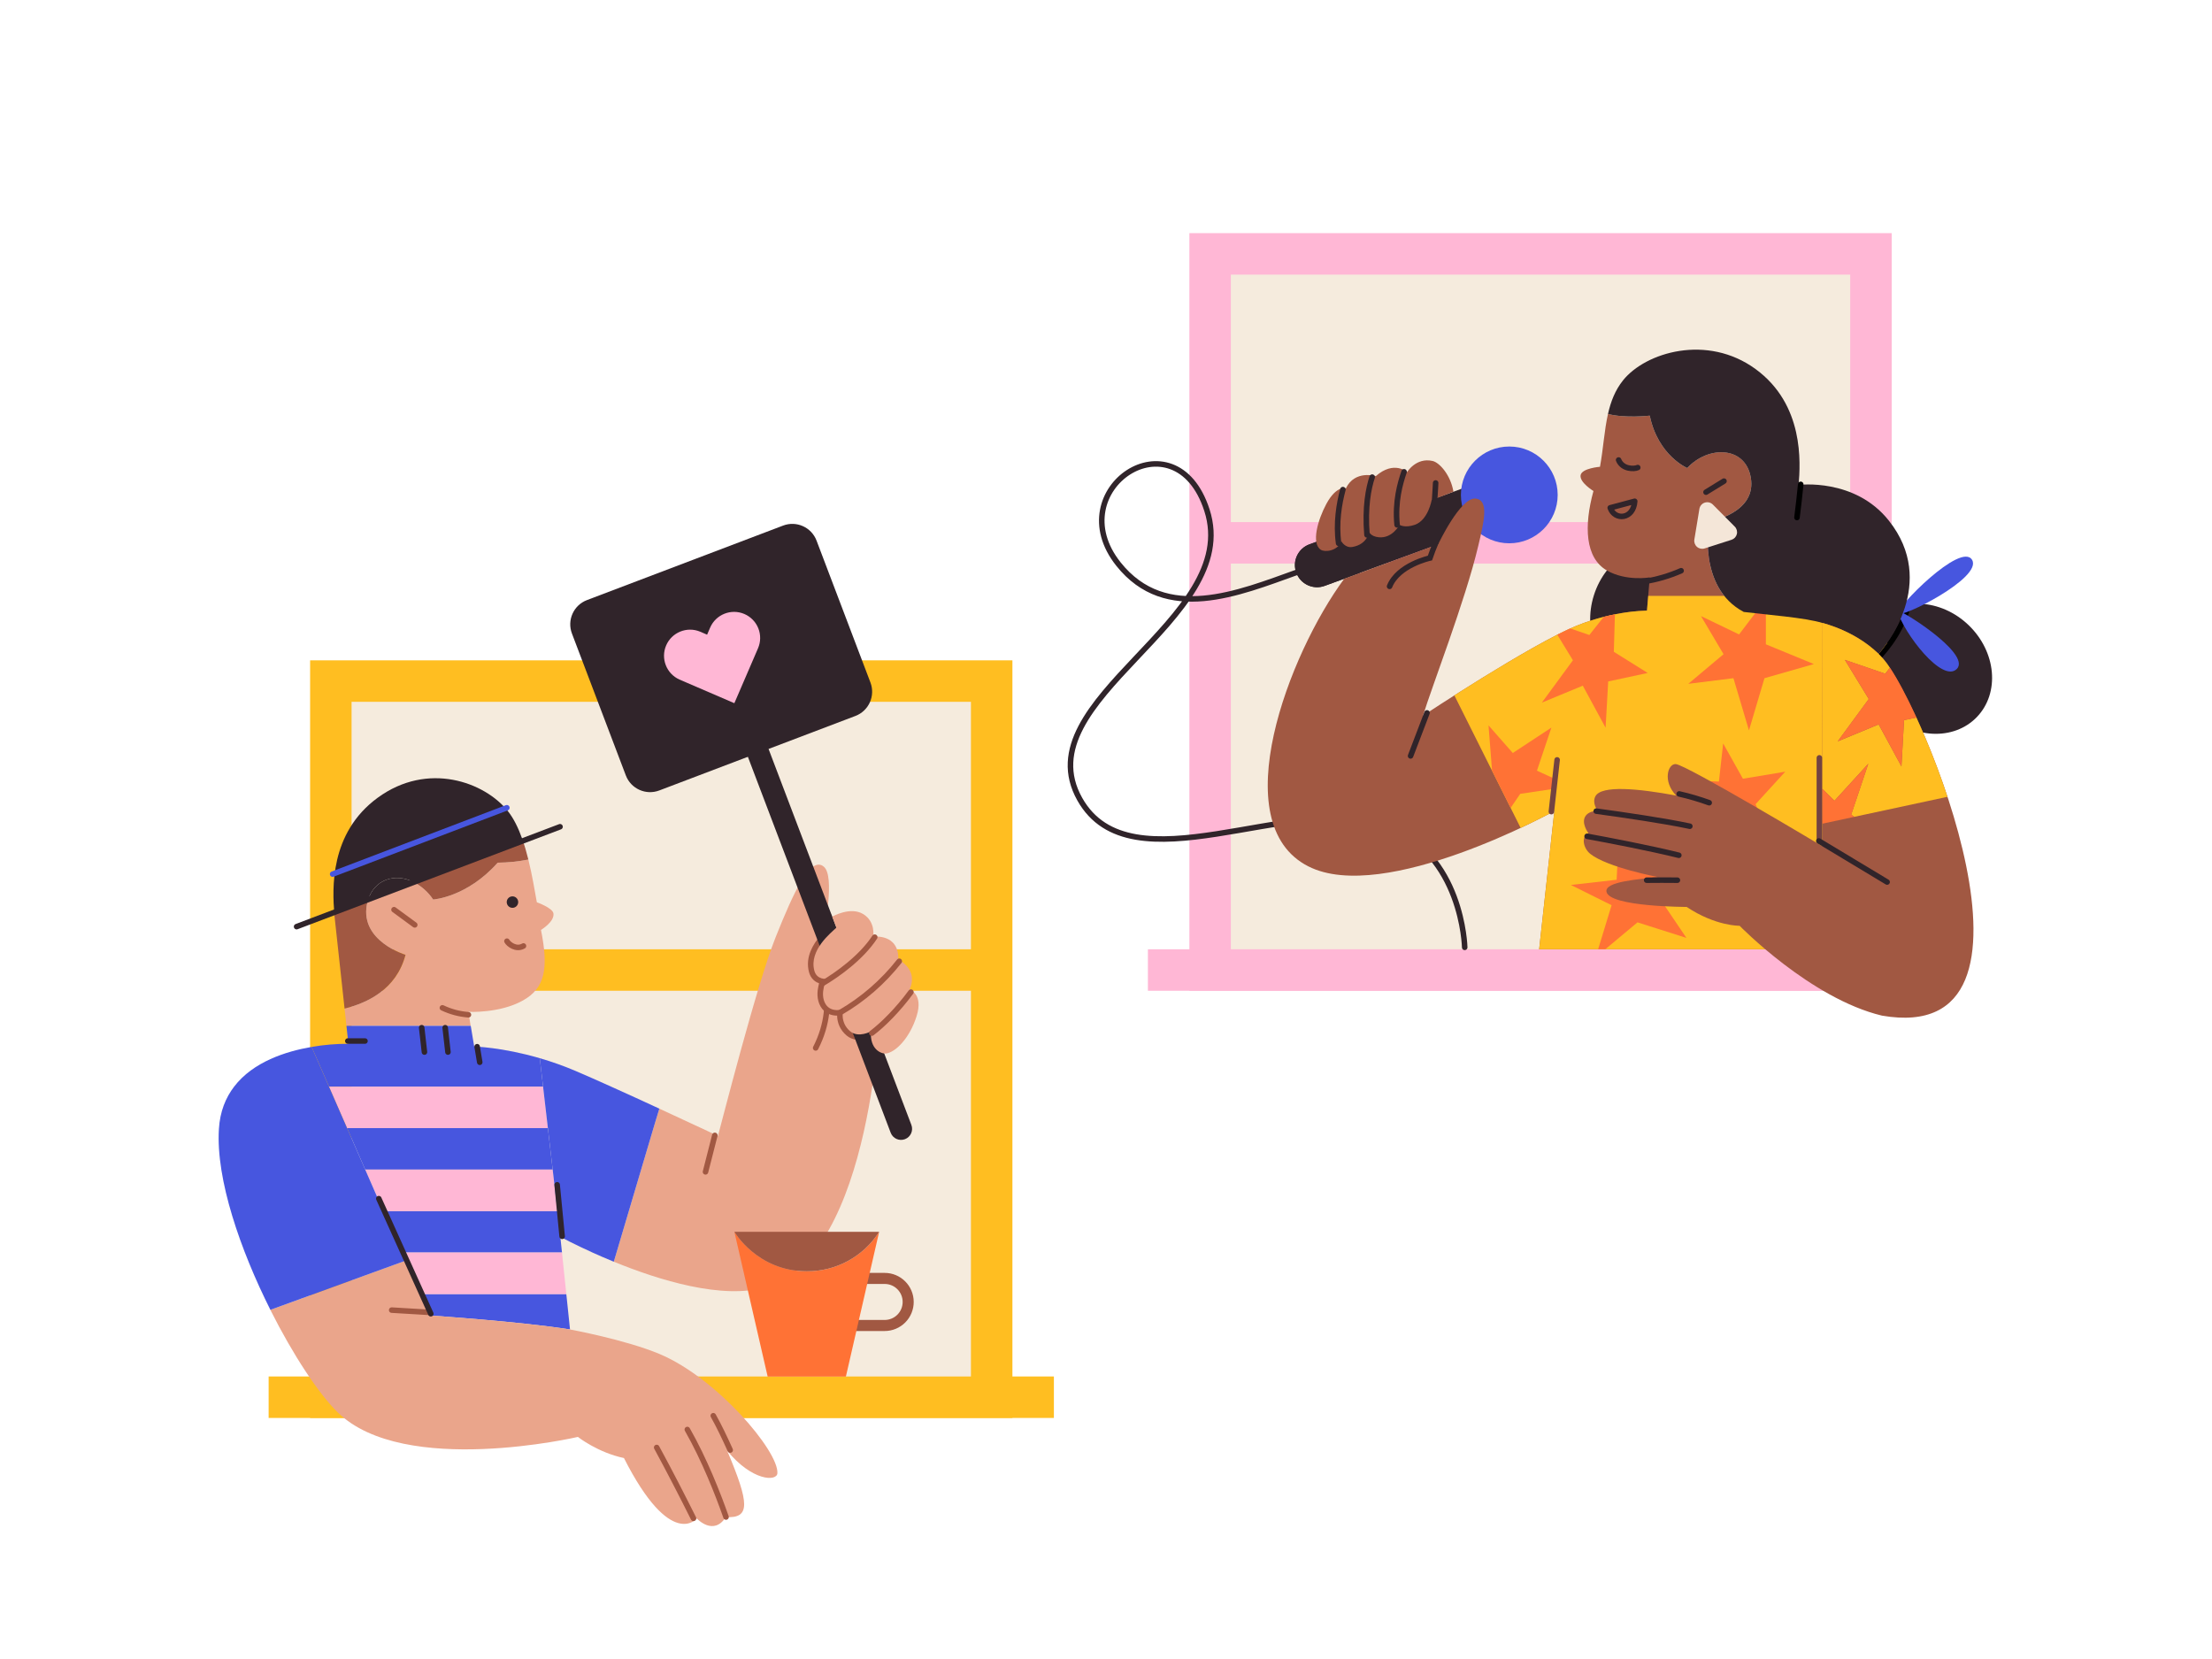
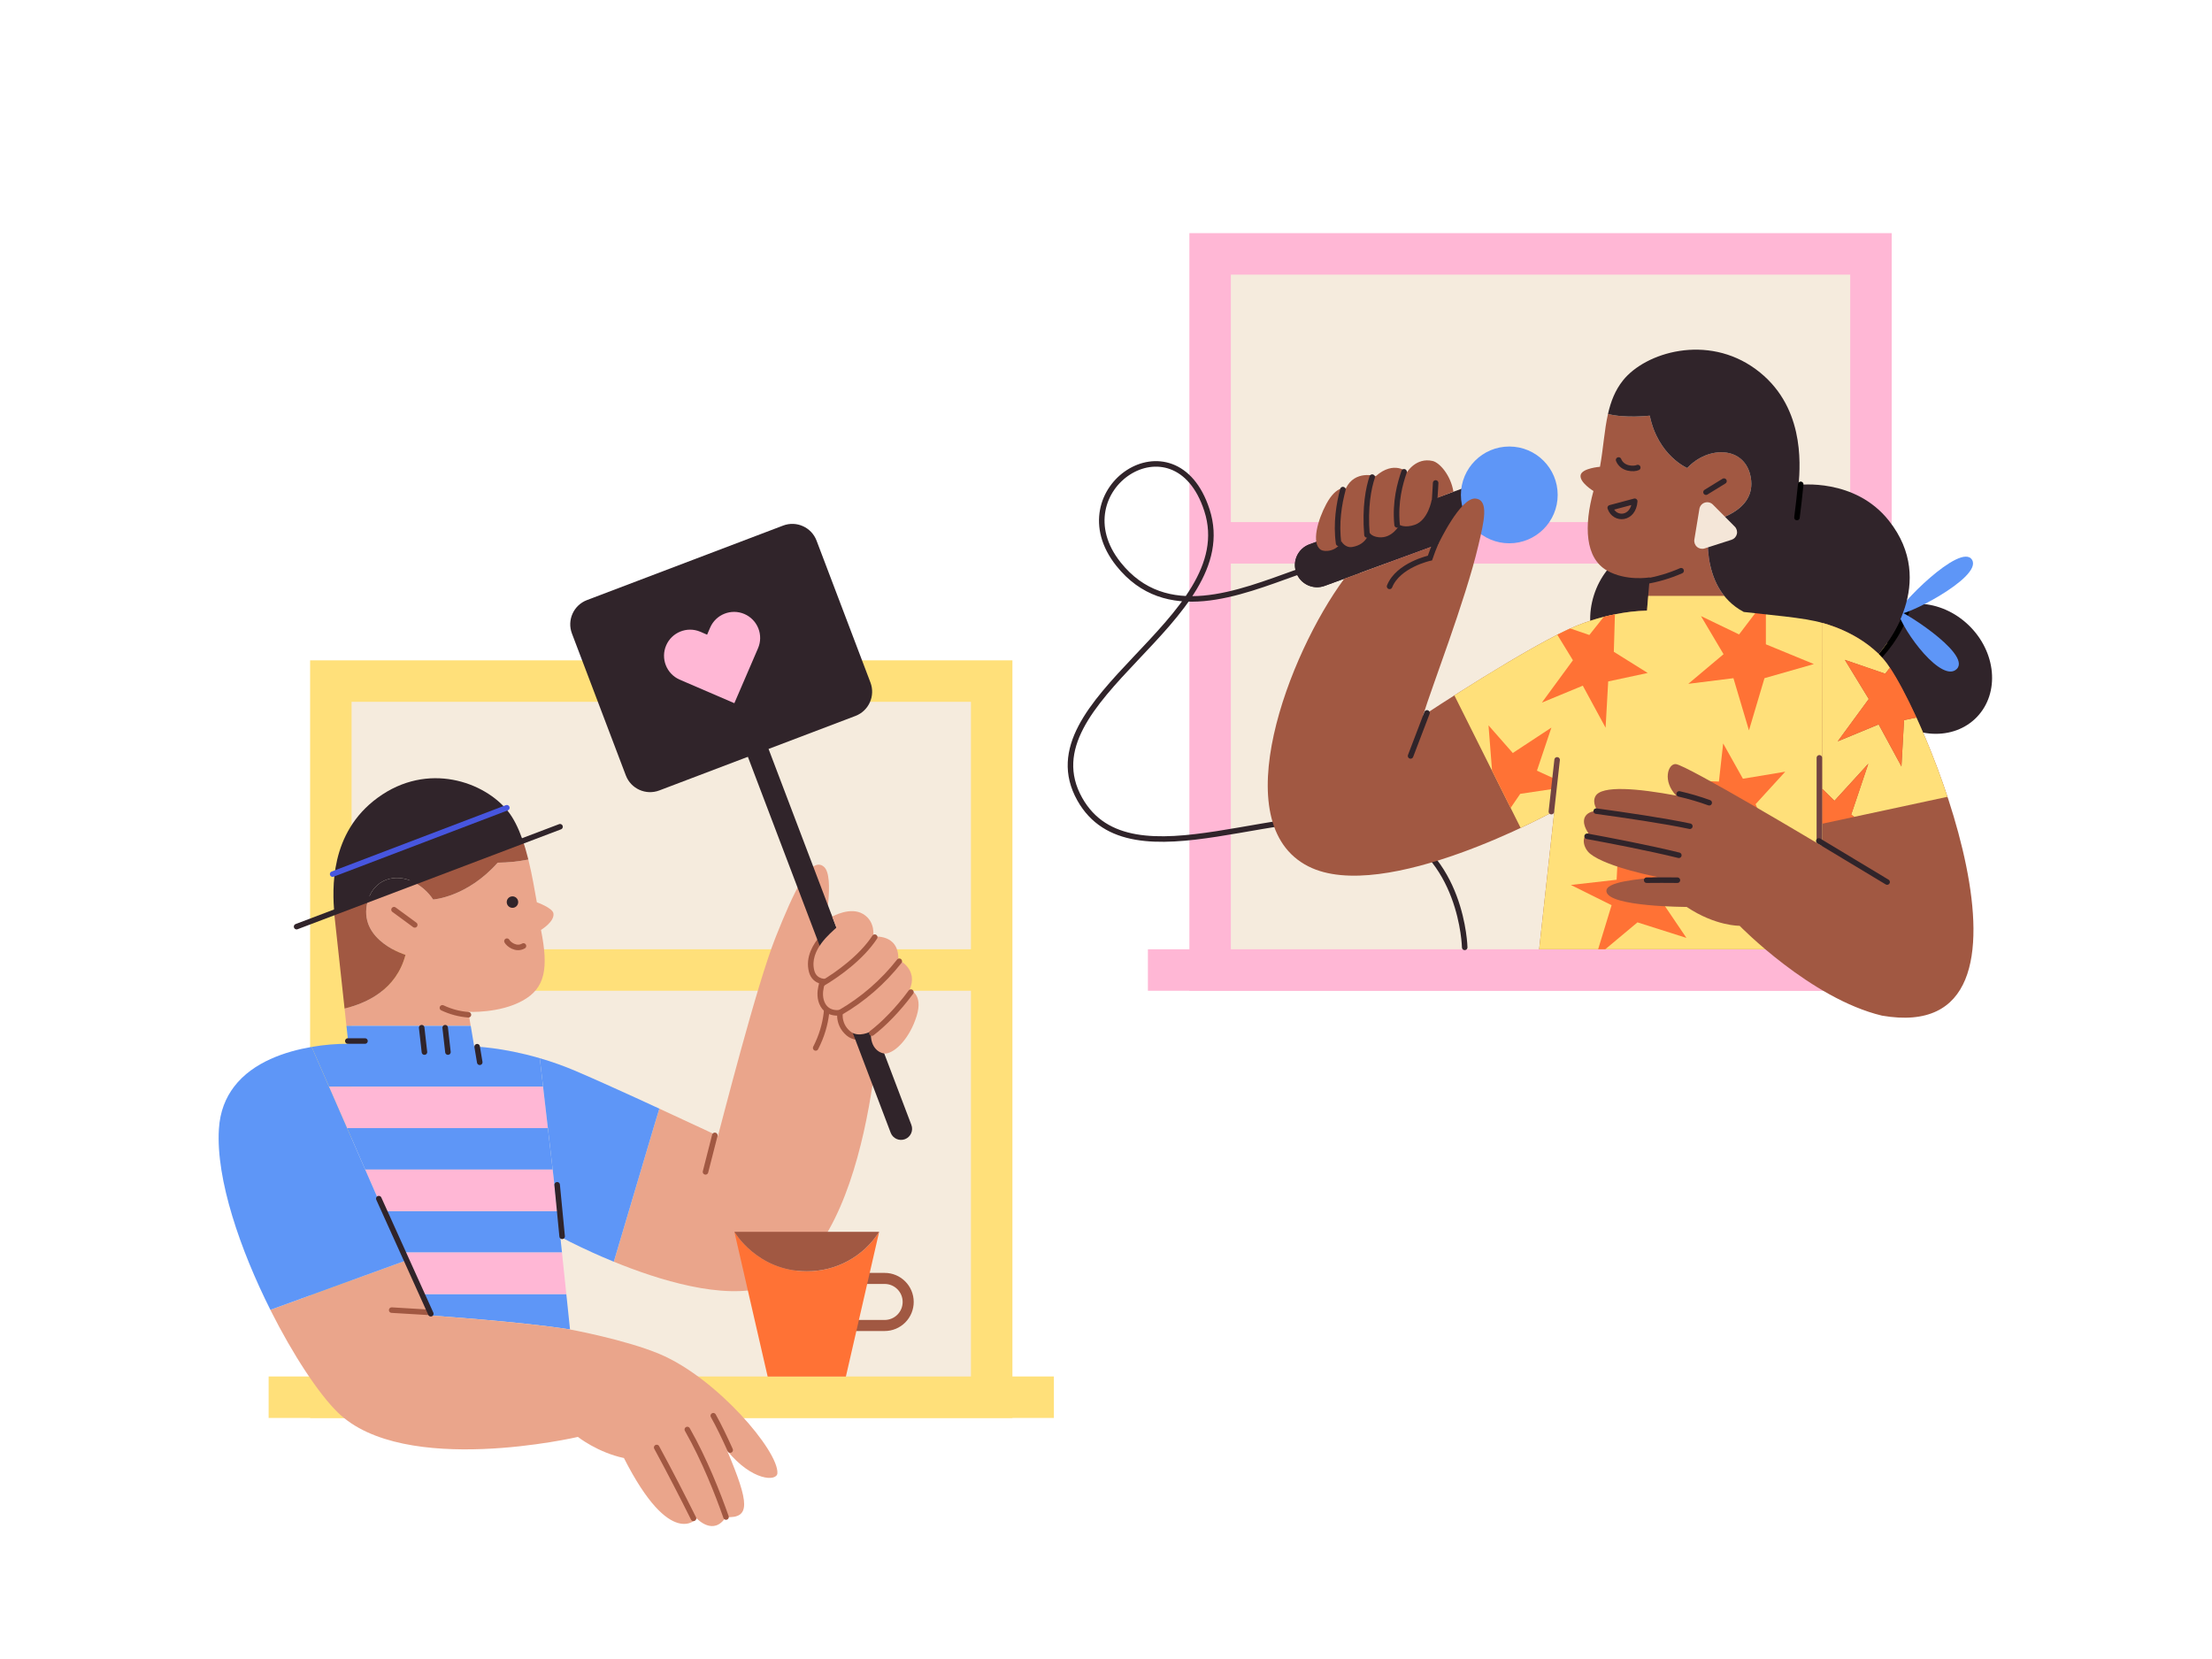
<svg xmlns="http://www.w3.org/2000/svg" viewBox="0 0 1600 1200">
  <defs>
-     <style>.cls-1{fill:#30242a;}.cls-2{fill:#ffbe21;}.cls-3{fill:#f5ebdd;}.cls-4{fill:#eaa58b;}.cls-5{fill:#a15842;}.cls-6{fill:#4756df;}.cls-7{fill:#ffb7d5;}.cls-10,.cls-11,.cls-13,.cls-14,.cls-16,.cls-17,.cls-18,.cls-8,.cls-9{fill:none;}.cls-14,.cls-8{stroke:#30242a;}.cls-10,.cls-13,.cls-14,.cls-16,.cls-17,.cls-18,.cls-8,.cls-9{stroke-linecap:round;}.cls-16,.cls-17,.cls-8{stroke-linejoin:round;}.cls-10,.cls-14,.cls-16,.cls-17,.cls-18,.cls-8,.cls-9{stroke-width:4px;}.cls-11,.cls-13,.cls-9{stroke:#a15842;}.cls-10,.cls-11,.cls-13,.cls-14,.cls-18,.cls-9{stroke-miterlimit:10;}.cls-10{stroke:#4756df;}.cls-11,.cls-13{stroke-width:8px;}.cls-12{fill:#ff7235;}.cls-15{clip-path:url(#clip-path);}.cls-16,.cls-18{stroke:#000;}.cls-17{stroke:#724342;}.cls-19{fill:#f4e6d8;}</style>
+     <style>.cls-1{fill:#30242a;}.cls-2{fill:#ffe07a;}.cls-3{fill:#f5ebdd;}.cls-4{fill:#eaa58b;}.cls-5{fill:#a15842;}.cls-6{fill:#5e96f7;}.cls-7{fill:#ffb7d5;}.cls-10,.cls-11,.cls-13,.cls-14,.cls-16,.cls-17,.cls-18,.cls-8,.cls-9{fill:none;}.cls-14,.cls-8{stroke:#30242a;}.cls-10,.cls-13,.cls-14,.cls-16,.cls-17,.cls-18,.cls-8,.cls-9{stroke-linecap:round;}.cls-16,.cls-17,.cls-8{stroke-linejoin:round;}.cls-10,.cls-14,.cls-16,.cls-17,.cls-18,.cls-8,.cls-9{stroke-width:4px;}.cls-11,.cls-13,.cls-9{stroke:#a15842;}.cls-10,.cls-11,.cls-13,.cls-14,.cls-18,.cls-9{stroke-miterlimit:10;}.cls-10{stroke:#4756df;}.cls-11,.cls-13{stroke-width:8px;}.cls-12{fill:#ff7235;}.cls-15{clip-path:url(#clip-path);}.cls-16,.cls-18{stroke:#000;}.cls-17{stroke:#724342;}.cls-19{fill:#f4e6d8;}</style>
    <clipPath id="clip-path">
      <ellipse class="cls-1" cx="1393.58" cy="483.69" rx="43.77" ry="50.39" transform="translate(79.7 1154.32) rotate(-46.18)" />
    </clipPath>
  </defs>
  <g id="Layer_10" data-name="Layer 10">
    <rect class="cls-2" x="224.31" y="477.64" width="508" height="548" />
    <rect class="cls-2" x="194.31" y="995.64" width="568" height="30" />
    <rect class="cls-3" x="254.31" y="507.64" width="448" height="488" />
    <rect class="cls-2" x="232.31" y="686.64" width="492" height="30" />
    <path class="cls-4" d="M338.77,731.89s22.65,1.25,39.54-8.25c16-9,18.58-23.1,13-51,0,0,10-6,9-12-.65-3.95-12-8-12-8-1.42-7.62-3.22-19.14-6.14-30.92A121.77,121.77,0,0,1,360,624c-22.32,25.11-46.69,26.64-46.69,26.64a38.18,38.18,0,0,0-13.93-12.54l-33.29,13.27a31.9,31.9,0,0,0-.78,3.27c-4.63,26.25,28,36,28,36-6.58,25.14-28,35-44.08,38.87L250.59,742h89.86Z" />
    <path class="cls-4" d="M554,931c78-23,83-207,83-207l-40.69-52.36S604,634,596,627c-9.66-8.45-21.83,18-35,51-13.84,34.67-39.69,136.64-41.69,143.64,0,0-19.4-9.12-42.39-19.72l-3.26,10.72L444,912.63C476.52,925.94,522.61,940.26,554,931Z" />
    <path class="cls-5" d="M293.31,690.64s-32.63-9.75-28-36a31.9,31.9,0,0,1,.78-3.27L241.84,661c0,.69.11,1.34.16,2l7.23,66.51C265.34,725.64,286.73,715.78,293.31,690.64Z" />
    <path class="cls-5" d="M313.31,650.64S337.68,649.11,360,624a121.77,121.77,0,0,0,22.17-2.28c-1.24-5-2.69-10.05-4.41-14.88L299.38,638.1A38.18,38.18,0,0,1,313.31,650.64Z" />
    <path class="cls-1" d="M266.09,651.37l33.29-13.27C285.63,631.12,270.54,636.21,266.09,651.37Z" />
    <path class="cls-1" d="M299.38,638.1l78.38-31.26c-2.73-7.69-6.13-14.8-10.45-20.2-16.74-20.93-57.84-36.12-94.12-9.61-34.93,25.53-32.8,66.1-31.35,84l24.25-9.67C270.54,636.21,285.63,631.12,299.38,638.1Z" />
    <path class="cls-6" d="M392.82,786l-2.38-20.58C362.9,757.39,343,757,343,757l-2.5-15H250.59L252,755a151.54,151.54,0,0,0-26.58,2.27L238,786Z" />
    <polygon class="cls-6" points="264.17 846 399.77 846 396.3 816 251.07 816 264.17 846" />
    <path class="cls-6" d="M277.28,876l13.1,30H406.5l-1.19-11.36.1.05L403.24,876Z" />
    <path class="cls-6" d="M312.31,951.64s65.17,4.34,100,10L409.63,936H305.24Z" />
    <polygon class="cls-7" points="396.3 816 392.82 786 237.97 786 251.07 816 396.3 816" />
    <polygon class="cls-7" points="264.17 846 277.28 876 403.24 876 399.77 846 264.17 846" />
    <polygon class="cls-7" points="293.31 909.64 305.24 936 409.63 936 406.5 906 291.61 906 293.31 909.64" />
    <path class="cls-6" d="M476.85,801.88C465.49,796.64,453.26,791,442.07,786c-9.81-4.42-18.83-8.42-25.76-11.36a230.51,230.51,0,0,0-25.87-9.22L392.82,786l3.48,30,3.47,30,3.47,30,2.17,18.69c1,.52,9.81,5.27,23.16,11.31,4.44,2,9.38,4.16,14.69,6.34l.72.29,29.68-100,3.26-10.72Z" />
    <path class="cls-4" d="M305.24,936l-11.93-26.36-1.7-3.64h-1.23l2.62,6-97.45,35.44c16.42,32.7,35,60.76,48.76,74.2,48,47,173.7,17.72,173.7,17.72s14.3,11.28,33.3,15.28c34,67,52.7,43.72,52.7,43.72s12,13,21-1c18,1,17-10,1-48,18,22,35.92,22.35,36.3,16.28,1-16-44-69-85.3-86.28-24.84-10.39-64.7-17.72-64.7-17.72v0c-34.83-5.61-100-10-100-10Z" />
    <path class="cls-6" d="M225.42,757.27C206.87,760.45,183.08,768,169.34,786c-6.11,8-10.24,18-11,30.64-2.27,36.41,15.57,87.64,37.24,130.8L293,912Z" />
    <line class="cls-8" x1="322.01" y1="743.36" x2="324.01" y2="761" />
    <line class="cls-8" x1="305.01" y1="743.36" x2="307.01" y2="761" />
    <path class="cls-9" d="M338.83,734A52.93,52.93,0,0,1,320,729" />
    <path class="cls-9" d="M528.17,1048.86c-3.85-8.54-8.26-17.8-12.23-24.82" />
    <path class="cls-9" d="M497.16,1034c12.49,21.94,22.14,46.64,28,63.31" />
    <path class="cls-9" d="M475,1047c9,16.51,19.23,36.43,26.61,51.27" />
    <line class="cls-8" x1="406.61" y1="894.27" x2="403" y2="857" />
    <line class="cls-9" x1="517.05" y1="821.24" x2="510.31" y2="847.64" />
    <line class="cls-8" x1="251.59" y1="753" x2="264" y2="753" />
    <line class="cls-8" x1="345.13" y1="757.1" x2="347.01" y2="768.36" />
    <line class="cls-10" x1="366.61" y1="584.27" x2="240.61" y2="632.27" />
    <line class="cls-9" x1="310.61" y1="949.27" x2="283.31" y2="947.64" />
    <line class="cls-8" x1="311.61" y1="950.27" x2="274" y2="867" />
    <path class="cls-9" d="M599.74,662.9c-2.3,9.07-5.52,21-8.74,30.1,0,0,17,30-1,65" />
    <path class="cls-11" d="M612.41,924.72H655.8a1.12,1.12,0,0,1,1.12,1.12v31.8a1.12,1.12,0,0,1-1.12,1.12H612.41a17,17,0,0,1-17-17v0A17,17,0,0,1,612.41,924.72Z" transform="translate(1252.32 1883.48) rotate(-180)" />
    <path class="cls-12" d="M583.56,919.54c-35.81,0-52.37-28.54-52.37-28.54l24.08,104.73h56.58L635.92,891A61.47,61.47,0,0,1,583.56,919.54Z" />
    <path class="cls-5" d="M583.56,919.54A61.47,61.47,0,0,0,635.92,891H531.19S547.75,919.54,583.56,919.54Z" />
    <line class="cls-9" x1="300" y1="669" x2="285" y2="658" />
    <circle class="cls-1" cx="370.68" cy="652.51" r="4.15" />
    <line class="cls-8" x1="214.54" y1="670.26" x2="405.09" y2="598.01" />
    <path class="cls-9" d="M366.69,680.77c1,2,6.57,6.6,11.95,3.47" />
    <path class="cls-13" d="M633.78,759.06c-2.42-2.44-4.28-6.56-3.78-13.06,0,0-9,5-15,0-7.88-6.57-5-16-5-16s-9,3-13-4c-4.34-7.59,1-18,1-18s-7.19,1-9-6c-2.3-8.86,2.51-16.92,7.57-22.75" />
    <rect class="cls-1" x="427.01" y="402.33" width="189.27" height="147.3" rx="18.76" transform="translate(1178.33 735.68) rotate(159.2)" />
    <rect class="cls-1" x="592.02" y="526.72" width="16" height="307.3" rx="8" transform="translate(1402.54 1103.32) rotate(159.2)" />
    <path class="cls-7" d="M538.43,444.12A18.88,18.88,0,0,0,513.65,454l-2.18,5.08-5.08-2.19a18.86,18.86,0,0,0-14.92,34.64l5.08,2.19,34.63,14.92L546.11,474l2.18-5.07A18.85,18.85,0,0,0,538.43,444.12Z" />
    <path class="cls-4" d="M624.29,661.12c9.31,5.59,7.31,16.42,7.31,16.42s18.73-2.57,18.18,16.58c0,0,14.93,6.86,8.08,21.79,0,0,10.27,2.68,5.14,19.09-5,16-15.23,26.09-22,27-3.58.48-12-3-11-16,0,0-9,5-15,0-7.88-6.57-5-16-5-16s-9,3-13-4c-4.34-7.59,1-18,1-18s-7.19,1-9-6c-3.84-14.77,12.09-27.31,16-31l-3-8S615,655.54,624.29,661.12Z" />
    <path class="cls-9" d="M594.51,711.61c11.35-6.68,28.55-19,38.21-33.74" />
    <path class="cls-9" d="M607.69,732.43a150.24,150.24,0,0,0,42.78-37.13" />
    <path class="cls-9" d="M630.61,747.27c8-6,19-17,28.28-29.65" />
    <rect class="cls-7" x="860.31" y="168.64" width="508" height="548" />
    <rect class="cls-7" x="830.31" y="686.64" width="568" height="30" />
    <rect class="cls-3" x="890.31" y="198.64" width="448" height="488" />
    <rect class="cls-7" x="868.31" y="377.64" width="492" height="30" />
    <path class="cls-1" d="M989.76,316.87h32a0,0,0,0,1,0,0v129a16,16,0,0,1-16,16h0a16,16,0,0,1-16-16v-129a0,0,0,0,1,0,0Z" transform="translate(1026.49 -688.93) rotate(69.94)" />
    <path class="cls-1" d="M941.95,385.23h32a0,0,0,0,1,0,0v27.2a16,16,0,0,1-16,16h0a16,16,0,0,1-16-16v-27.2A0,0,0,0,1,941.95,385.23Z" transform="translate(1011.48 -632.55) rotate(69.94)" />
    <circle class="cls-6" cx="1091.71" cy="357.98" r="35" />
    <path class="cls-14" d="M938,414c-42,15-94.63,37.16-129-6-43-54,41-110,64-39,25.94,80.08-132.68,136.43-92,209,37,66,153.48-5.12,221,19,56,20,57.46,88.25,57.46,88.25" />
    <path class="cls-5" d="M1051.31,355.64c-2-12-10-21-15-22.19-11.93-2.82-18.52,8-18.52,8s-9.44-8.65-22.64,2.95c0,0-15.12-4.72-21.65,8.86,0,0-6.72-2.54-14.18,11.36-6.07,11.33-11,28.3-4,33,3,2,12,1,15-6,0,0,2.7,5,8,4,11-2,12-11,12-11s.93,3.39,7,4c9.84,1,15-9,15-9s3.73,2.49,11,0c9.71-3.33,12.22-17.86,12.22-17.86Z" />
    <ellipse class="cls-1" cx="1393.58" cy="483.69" rx="43.77" ry="50.39" transform="translate(79.7 1154.32) rotate(-46.18)" />
    <g class="cls-15">
      <path class="cls-16" d="M1342.31,489.64s35-22,40-62" />
    </g>
    <ellipse class="cls-1" cx="1194.58" cy="443.69" rx="50.39" ry="43.77" transform="translate(410.87 1448.52) rotate(-72.42)" />
    <path class="cls-6" d="M1372.42,441.86c-.91-3.17,54.15,30.75,43,42C1404.9,494.42,1377,457.88,1372.42,441.86Z" />
    <path class="cls-6" d="M1372.86,443.83c-1.8-3.87,45.67-52.34,53.62-38.83C1434.12,418,1374.66,447.69,1372.86,443.83Z" />
    <path class="cls-5" d="M1318.31,450.64c-13-4-41-6-57-8-34-18-25-65-25-65,2-1,34.55-6.91,30.06-32.33-4-23-31.07-23-45.93-6.76,0,0-21.13-8.91-27.13-37.91,0,0-17.84,2.05-30.21-1.22-2.69,11.89-3.36,24.92-5.79,38.22,0,0-13,1-14,6-1,5.28,9.28,11.52,9.28,11.52-7,25.42-6,48.46,9.72,57.48,14,8,31,5,31,5l-2,24a150.1,150.1,0,0,0-51,11c-33.19,13.52-111,65-111,65,6-20,30.61-83.08,40-123,4-17,8-33-2-34-10.94-1.1-27,33-27,33l-68,25c-40.09,54.23-87,177-26,208,55,28,178-40,178-40l-11,100h200l45-213s.19-.2.53-.59C1344.78,460.89,1327.85,453.57,1318.31,450.64Z" />
    <path class="cls-2" d="M1292.31,431H1192.2l-.89,10.64a132.14,132.14,0,0,0-23.2,2.72c-2.55.51-5.25,1.11-8.06,1.82a150.56,150.56,0,0,0-19.74,6.46c-1.41.57-2.92,1.23-4.49,1.93-2.9,1.32-6,2.84-9.39,4.53-22.56,11.45-53.58,30.61-74.45,43.88l27.1,54.19,13.6,27.2,7.25,14.49c14.88-7,24.38-12.22,24.38-12.22l-11,100h200l45-213a81.8,81.8,0,0,0,6.65-8.48l0-.29Z" />
    <path class="cls-12" d="M1149.61,459.31l-13.79-4.74c-2.9,1.32-6,2.84-9.39,4.53l11.3,18.49-22.45,30.62,29.6-12.24,16.49,30.41,1.88-33.48,28.58-6.12-24.5-15.31.78-27.11c-2.55.51-5.25,1.11-8.06,1.82Z" />
    <polygon class="cls-12" points="1099.63 574.2 1124.11 570.55 1124.38 563.25 1111.71 557.46 1122.17 526.3 1094.24 544.67 1076.68 524.67 1079.22 557.12 1079.08 557.17 1092.68 584.37 1099.63 574.2" />
    <polygon class="cls-12" points="1253.84 490.55 1265.07 528.31 1276.29 490.55 1312.02 480.34 1277.31 466.05 1277.31 433.39 1257.92 458.9 1230.36 445.63 1246.69 473.19 1221.18 494.63 1253.84 490.55" />
    <polygon class="cls-12" points="1219.84 678.41 1198.82 647.32 1216.87 620.1 1186.61 630.64 1170.97 604.35 1169.35 636.35 1136.24 640.11 1165.71 654.76 1155.97 686.64 1161.13 686.64 1184.43 667.17 1219.84 678.41" />
    <polygon class="cls-12" points="1230.08 615.33 1254.57 593.9 1282.13 612.27 1269.88 581.65 1291.32 558.18 1260.7 563.28 1246.41 537.76 1243.34 565.32 1214.77 564.3 1239.26 582.67 1230.08 615.33" />
    <path class="cls-1" d="M1193.31,300.64c6,29,27.13,37.91,27.13,37.91,14.86-16.21,41.88-16.21,45.93,6.76,4.49,25.42-28.06,31.33-30.06,32.33,0,0-9,47,25,65,16,2,44,4,57,8,9.54,2.93,26.47,10.25,40.53,22.41,5-5.64,43.06-51.47,7.47-96.41-24.71-31.22-65.32-25.87-65.32-25.87,1.35-16.22,4-58.1-31.07-83.77s-79.72-12.16-95.93,8.11c-5.79,7.23-8.9,15.46-10.89,24.31C1175.47,302.69,1193.31,300.64,1193.31,300.64Z" />
    <path class="cls-14" d="M1038.46,392.86c-1.42,3.28-2.88,7-4.15,10.78,0,0-23,5-29.19,20.5" />
    <line class="cls-8" x1="1032.19" y1="515.66" x2="1020.31" y2="546.78" />
    <line class="cls-17" x1="1126.31" y1="549.64" x2="1122.15" y2="587.06" />
    <path class="cls-14" d="M1189.31,420.64a108.17,108.17,0,0,0,26.69-7.82" />
    <line class="cls-14" x1="1234" y1="356" x2="1247" y2="348" />
    <path class="cls-18" d="M1302.51,350.35c-.74,7.41-1.74,16.68-2.71,24" />
    <path class="cls-19" d="M1229.21,368.16l-3.64,22.12a5.75,5.75,0,0,0,7.43,6.41l19.48-6.25a5.75,5.75,0,0,0,2.31-9.54L1239,365A5.75,5.75,0,0,0,1229.21,368.16Z" />
    <path class="cls-8" d="M1182.44,362.58c-.91,13.22-14.53,14.12-17.73,4.73Z" />
    <path class="cls-8" d="M1184.64,338.19c-2.42,1.19-11.06,1.44-13.86-5.47" />
    <path class="cls-5" d="M1318.31,450.64,1318,612s-98.3-58.85-105.9-59.32c-5.59-.35-9.75,12.31.34,22.77-27.2-5.05-54.23-7.7-58.48.58-2.56,5,1.61,10.2,1.61,10.2-3.26.41-6.44,1.27-8.26,3.41-4.37,5.13,1.63,13,1.63,13-5.54,2.67-3.63,11,1.37,15,12.23,9.77,48.87,16.75,48.87,16.75C1186,636,1160.64,637.5,1162,645c2,11,58,11,58,11,21,14,38.31,13.64,38.31,13.64s51.28,52.64,103,65c133,23,29-226,1-258C1344.93,456.77,1318.31,450.64,1318.31,450.64Z" />
    <path class="cls-8" d="M1191.08,636.67c7-.07,14.58-.1,22.23,0" />
    <path class="cls-8" d="M1148,604.91c16.36,3,45.26,8.53,66.34,13.73" />
    <path class="cls-8" d="M1154.58,586.71c20.27,2.77,49.37,7,67.73,10.93" />
    <path class="cls-8" d="M1214.61,574.27a181.32,181.32,0,0,1,21.7,6.37" />
    <path class="cls-2" d="M1377.25,520.9l-1.88,33.48L1358.88,524l-29.6,12.24,22.45-30.62-17.29-28.3,29.17,10L1367,483a60.74,60.74,0,0,0-4.73-6.36c-17.38-19.87-44-26-44-26l-.23,119.9,8.86,8.69,24.49-26.82-12.38,36.84,2.17,1.6,67.48-14.5A561.68,561.68,0,0,0,1386.2,519Z" />
    <path class="cls-12" d="M1334.44,477.29l17.29,28.3-22.45,30.62,29.6-12.24,16.49,30.41,1.88-33.48,9-1.91c-7.06-15.36-13.82-27.94-19.16-36l-3.43,4.31Z" />
    <polygon class="cls-12" points="1339.05 589.25 1351.43 552.4 1326.94 579.23 1318.08 570.54 1318.03 595.84 1341.22 590.85 1339.05 589.25" />
    <line class="cls-17" x1="1316" y1="548.18" x2="1316" y2="608.27" />
    <path class="cls-8" d="M1315.61,608.27S1335,620,1365,638" />
    <path class="cls-14" d="M971.35,354.13c-2.72,10.09-5.14,24.3-3.09,38.88" />
    <path class="cls-14" d="M992.54,345.11c-2.63,7.9-5.41,21.54-3.77,41.8" />
    <path class="cls-14" d="M1015.61,341.27c-2.86,8.39-6.69,21.56-5.06,38.38" />
    <path class="cls-14" d="M1038.44,349.34s-.29,6.2-.78,13" />
  </g>
</svg>
